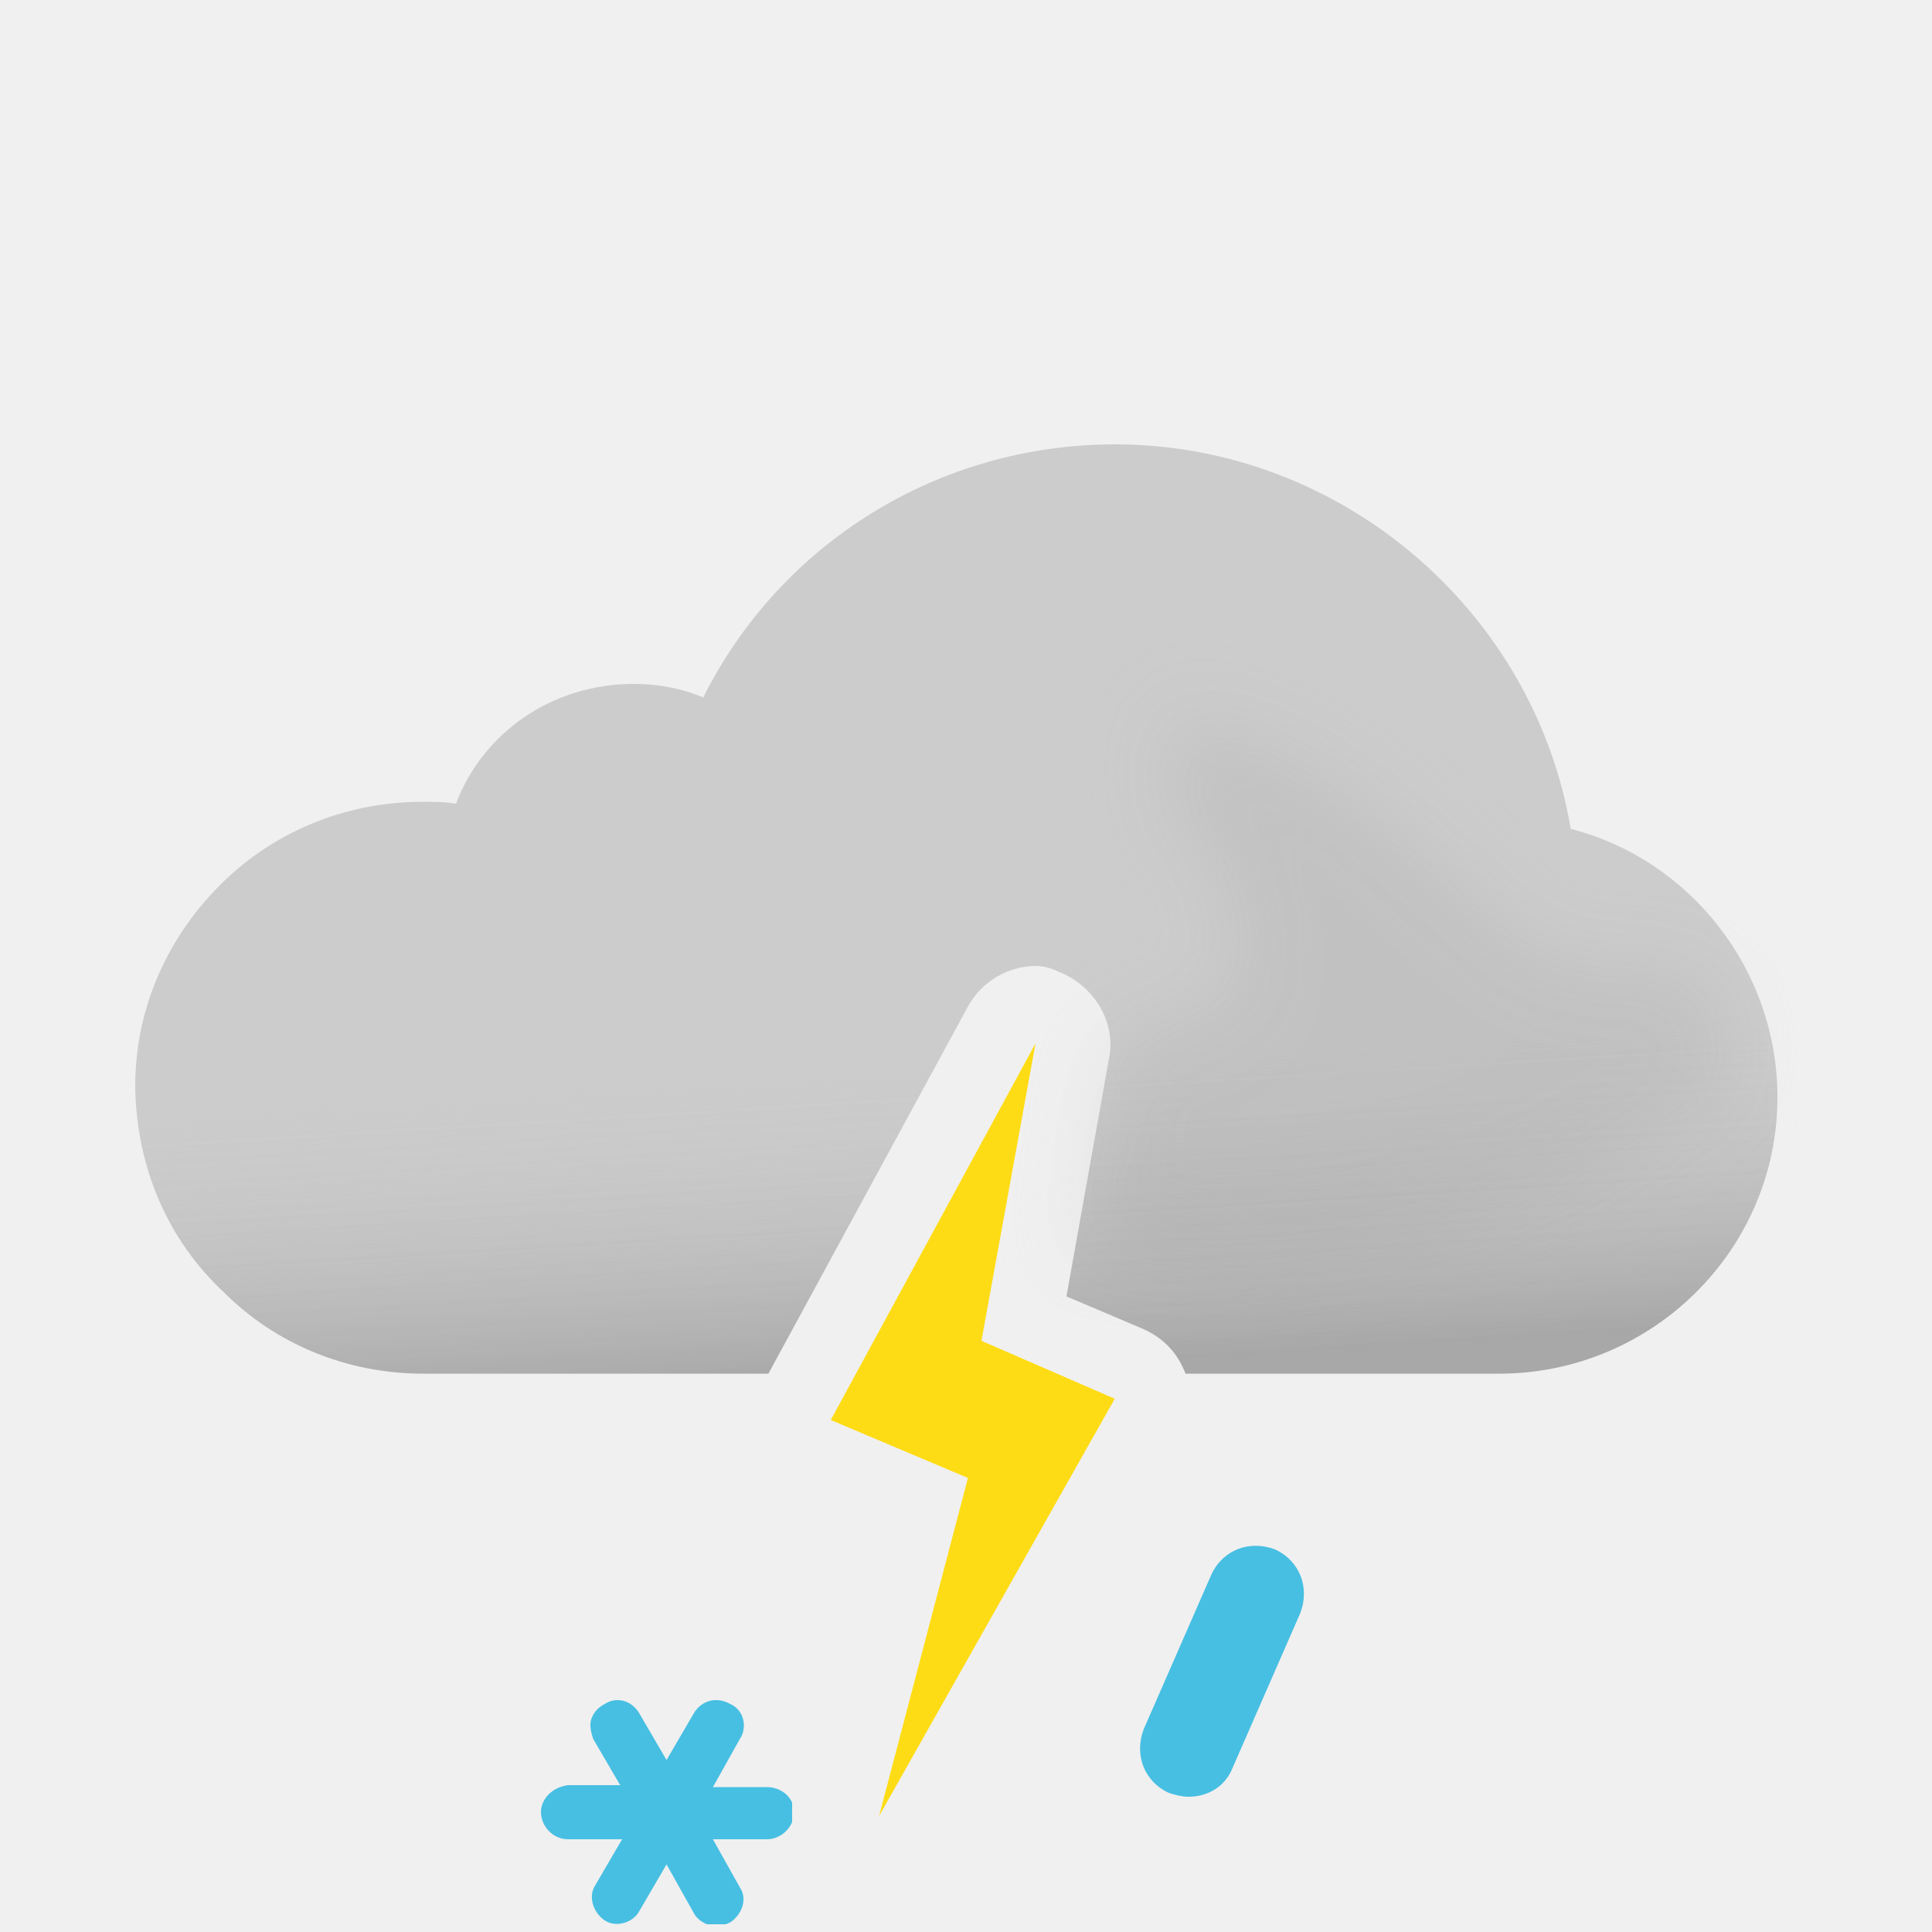
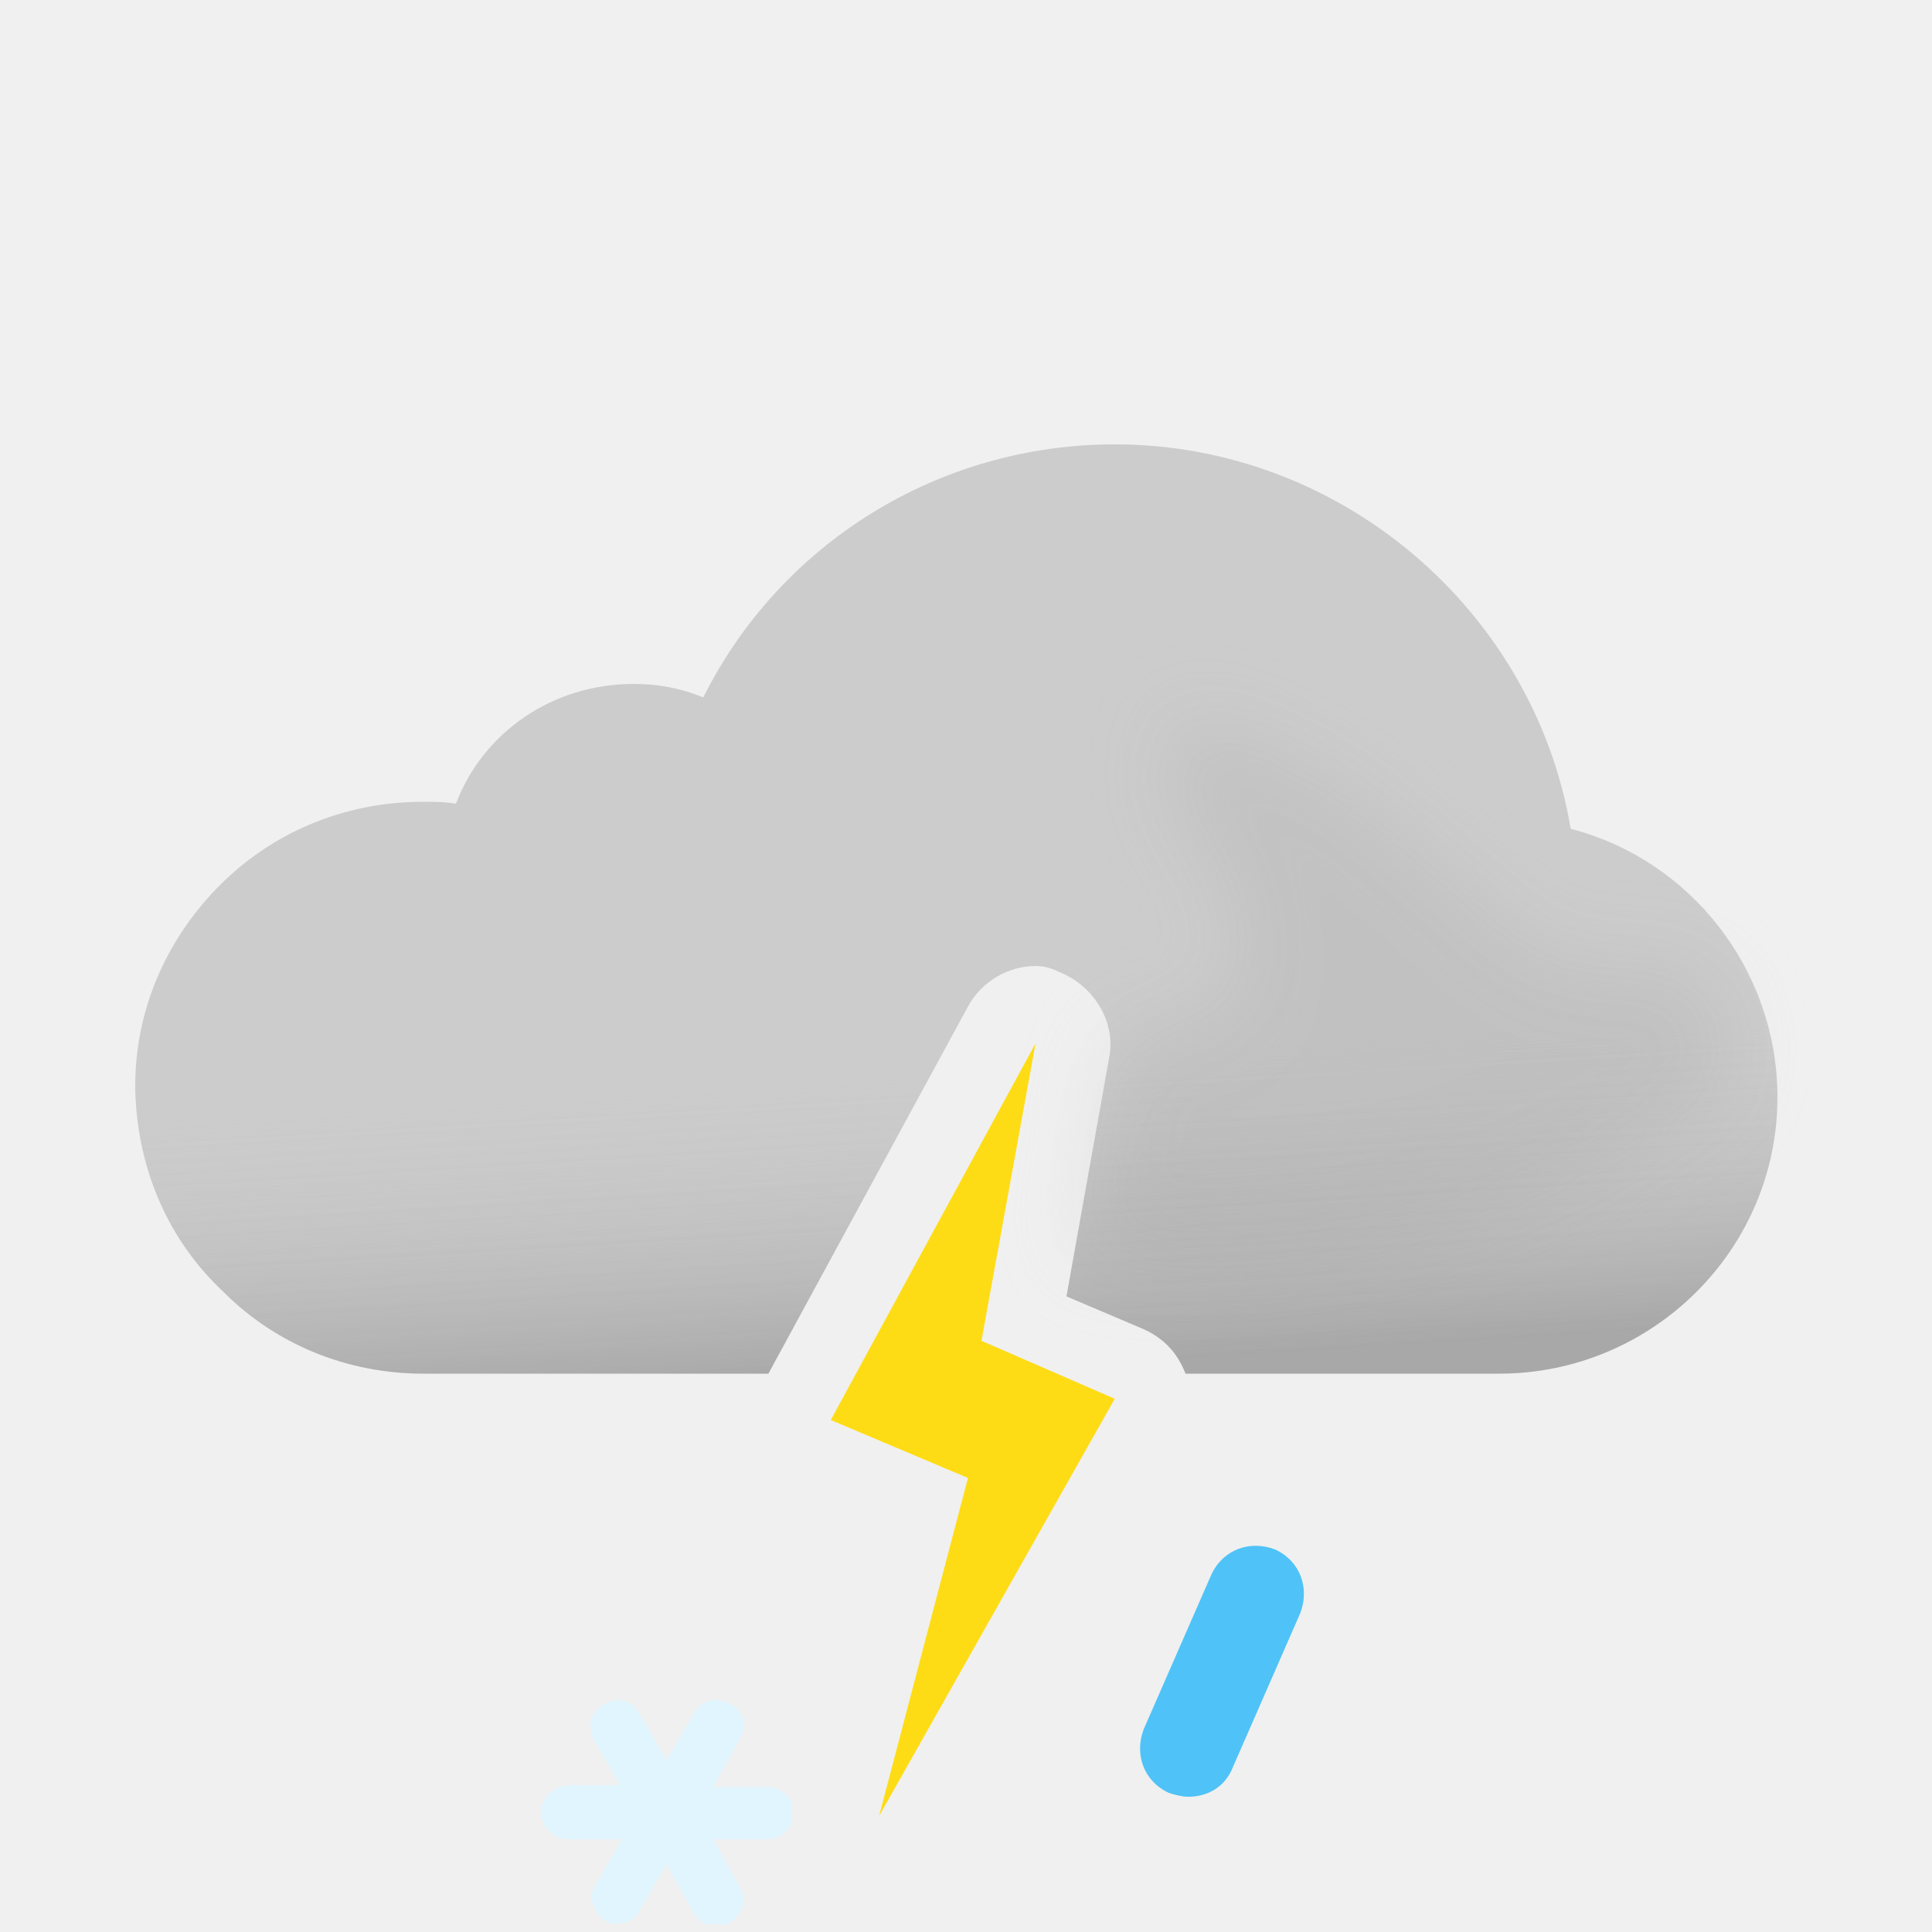
<svg xmlns="http://www.w3.org/2000/svg" width="100" height="100" fill="none" viewBox="0 0 100 100" version="1.1" id="svg42">
  <path fill="#CCC" fill-rule="evenodd" d="M57.7 23c11.7 0 21.7 8.6 23.6 19.9C87.5 44.5 92 50.2 92 56.8c0 7.9-6.5 14.3-14.4 14.3H61.363c-.406-1.049-1.097-1.815-2.163-2.3l-4-1.7 2.2-12.3c.4-1.9-.8-3.8-2.6-4.5-.4-.2-.8-.3-1.2-.3-1.4 0-2.8.8-3.5 2.1l-10.328 19H21.9c-3.9 0-7.6-1.5-10.3-4.2-2.9-2.7-4.5-6.4-4.6-10.5v-.2c0-3.8 1.5-7.4 4.2-10.2 2.8-2.9 6.6-4.5 10.7-4.5.6 0 1.1 0 1.7.1 1.4-3.7 5-6.2 9.2-6.2 1.2 0 2.4.2 3.6.7 4-8 12.2-13.1 21.3-13.1z" clip-rule="evenodd" id="path2" />
  <path fill="url(#31__31__paint0_linear_149_1435)" fill-rule="evenodd" d="M57.7 23c11.7 0 21.7 8.6 23.6 19.9C87.5 44.5 92 50.2 92 56.8c0 7.9-6.5 14.3-14.4 14.3H61.363c-.406-1.049-1.097-1.815-2.163-2.3l-4-1.7 2.2-12.3c.4-1.9-.8-3.8-2.6-4.5-.4-.2-.8-.3-1.2-.3-1.4 0-2.8.8-3.5 2.1l-10.328 19H21.9c-3.9 0-7.6-1.5-10.3-4.2-2.9-2.7-4.5-6.4-4.6-10.5v-.2c0-3.8 1.5-7.4 4.2-10.2 2.8-2.9 6.6-4.5 10.7-4.5.6 0 1.1 0 1.7.1 1.4-3.7 5-6.2 9.2-6.2 1.2 0 2.4.2 3.6.7 4-8 12.2-13.1 21.3-13.1z" clip-rule="evenodd" style="mix-blend-mode:multiply" opacity=".6" id="path4" />
  <g style="mix-blend-mode:multiply" filter="url(#31__31__filter0_f_149_1435)" opacity=".3" id="g8">
    <path fill="url(#31__31__paint1_radial_149_1435)" fill-rule="evenodd" d="M44.073 63.187c-6.589.45-13.618.813-14.573.813-6.5 0-11 5.1-11 5.1h22.359l3.214-5.913zm12.412-3.27L57.4 54.8c.051-.243.076-.486.077-.727.648-.239 1.17-.47 1.17-.47s4.352-1.602 5.103-1.602c.75 0 .374-2.963.14-4.81l-.14-1.32c0-.362-.448-.885-1-1.53-.777-.908-1.762-2.057-2-3.34-.175-.94.026-2.082.172-2.91.091-.516.16-.91.104-1.058.112.053.922.327.922.327 1.948.66 5.03 1.74 7.802 3.64 1.658 1.138 3.941 3.314 3.941 3.314s1.645 1.272 2.059 1.687c1 1 4 4 6 4h5L89 51.59l.5 3.21c0 7.9-6.5 14.3-14.4 14.3H59.758a4.69 4.69 0 00-.558-.301l-4-1.7.926-5.178c.556-.355.562-1.108.359-2.004zm4.505-22.916c.014-.004.026.007.036.032 0 0-.05-.029-.036-.032z" clip-rule="evenodd" id="path6" />
  </g>
  <path fill="#FF9D00" fill-rule="evenodd" d="M50.8 69.4L53.6 54 43 73.5l7.1 3L45.5 94l12.2-21.6-6.9-3z" clip-rule="evenodd" id="path10" style="fill:#fedc15;fill-opacity:1" />
-   <g clip-path="url(#31__31__clip0_149_1435)" id="g14" style="fill:#47bfe2;fill-opacity:1">
-     <path fill="#00B8F1" d="M39.7 92.5h-2.8l1.4-2.5c.4-.6.2-1.5-.5-1.8-.7-.4-1.5-.2-1.9.5l-1.4 2.4-1.4-2.4c-.4-.7-1.2-.9-1.8-.5-.4.2-.6.5-.7.8-.1.3 0 .7.1 1l1.4 2.4h-2.7c-.8.1-1.4.7-1.4 1.4s.6 1.4 1.4 1.4h2.8l-1.4 2.4c-.2.3-.2.7-.1 1 .1.3.3.6.6.8.6.4 1.5.1 1.8-.5l1.4-2.4 1.4 2.5c.2.4.7.7 1.2.7.2 0 .5-.1.7-.2.6-.4.9-1.2.5-1.8l-1.4-2.5h2.8c.7 0 1.4-.6 1.4-1.4 0-.8-.7-1.3-1.4-1.3z" id="path12" style="fill:#47bfe2;fill-opacity:1" />
+   <g clip-path="url(#31__31__clip0_149_1435)" id="g14" style="fill:#e1f5fe;fill-opacity:1">
+     <path fill="#00B8F1" d="M39.7 92.5h-2.8l1.4-2.5c.4-.6.2-1.5-.5-1.8-.7-.4-1.5-.2-1.9.5l-1.4 2.4-1.4-2.4c-.4-.7-1.2-.9-1.8-.5-.4.2-.6.5-.7.8-.1.3 0 .7.1 1l1.4 2.4h-2.7c-.8.1-1.4.7-1.4 1.4s.6 1.4 1.4 1.4h2.8l-1.4 2.4c-.2.3-.2.7-.1 1 .1.3.3.6.6.8.6.4 1.5.1 1.8-.5l1.4-2.4 1.4 2.5c.2.4.7.7 1.2.7.2 0 .5-.1.7-.2.6-.4.9-1.2.5-1.8l-1.4-2.5h2.8c.7 0 1.4-.6 1.4-1.4 0-.8-.7-1.3-1.4-1.3z" id="path12" style="fill:#e1f5fe;fill-opacity:1" />
  </g>
-   <path fill="#006EDB" d="M61.5 93c-.3 0-.7-.1-1-.2-1.3-.6-1.8-2-1.3-3.3l3.5-8c.6-1.3 2-1.8 3.3-1.3 1.3.6 1.8 2 1.3 3.3l-3.5 8c-.4 1-1.3 1.5-2.3 1.5z" id="path16" style="fill:#47bfe2;fill-opacity:1" />
+   <path fill="#006EDB" d="M61.5 93c-.3 0-.7-.1-1-.2-1.3-.6-1.8-2-1.3-3.3l3.5-8c.6-1.3 2-1.8 3.3-1.3 1.3.6 1.8 2 1.3 3.3l-3.5 8c-.4 1-1.3 1.5-2.3 1.5z" id="path16" style="fill:#4fc3f7;fill-opacity:1" />
  <defs id="defs40">
    <radialGradient id="31__31__paint1_radial_149_1435" cx="0" cy="0" r="1" gradientTransform="matrix(6 22.50004 -32.59285 8.69142 68 41)" gradientUnits="userSpaceOnUse">
      <stop stop-color="#D5D5D5" id="stop18" />
      <stop offset="1" stop-color="#D0D0D0" id="stop20" />
      <stop offset="1" stop-color="#9B9B9B" stop-opacity="0" id="stop22" />
    </radialGradient>
    <linearGradient id="31__31__paint0_linear_149_1435" x1="47.5" x2="49.5" y1="38.5" y2="71.1" gradientUnits="userSpaceOnUse">
      <stop offset=".484" stop-color="#fff" stop-opacity="0" id="stop25" />
      <stop offset="1" stop-color="#B3B2B2" id="stop27" />
    </linearGradient>
    <clipPath id="31__31__clip0_149_1435">
      <path fill="#fff" d="M0 0h13v11.6H0z" transform="translate(28 88)" id="path30" />
    </clipPath>
    <filter id="31__31__filter0_f_149_1435" width="79" height="40.101" x="14.5" y="33" color-interpolation-filters="sRGB" filterUnits="userSpaceOnUse">
      <feFlood flood-opacity="0" result="BackgroundImageFix" id="feFlood33" />
      <feBlend in="SourceGraphic" in2="BackgroundImageFix" result="shape" id="feBlend35" />
      <feGaussianBlur result="effect1_foregroundBlur_149_1435" stdDeviation="2" id="feGaussianBlur37" />
    </filter>
  </defs>
</svg>
